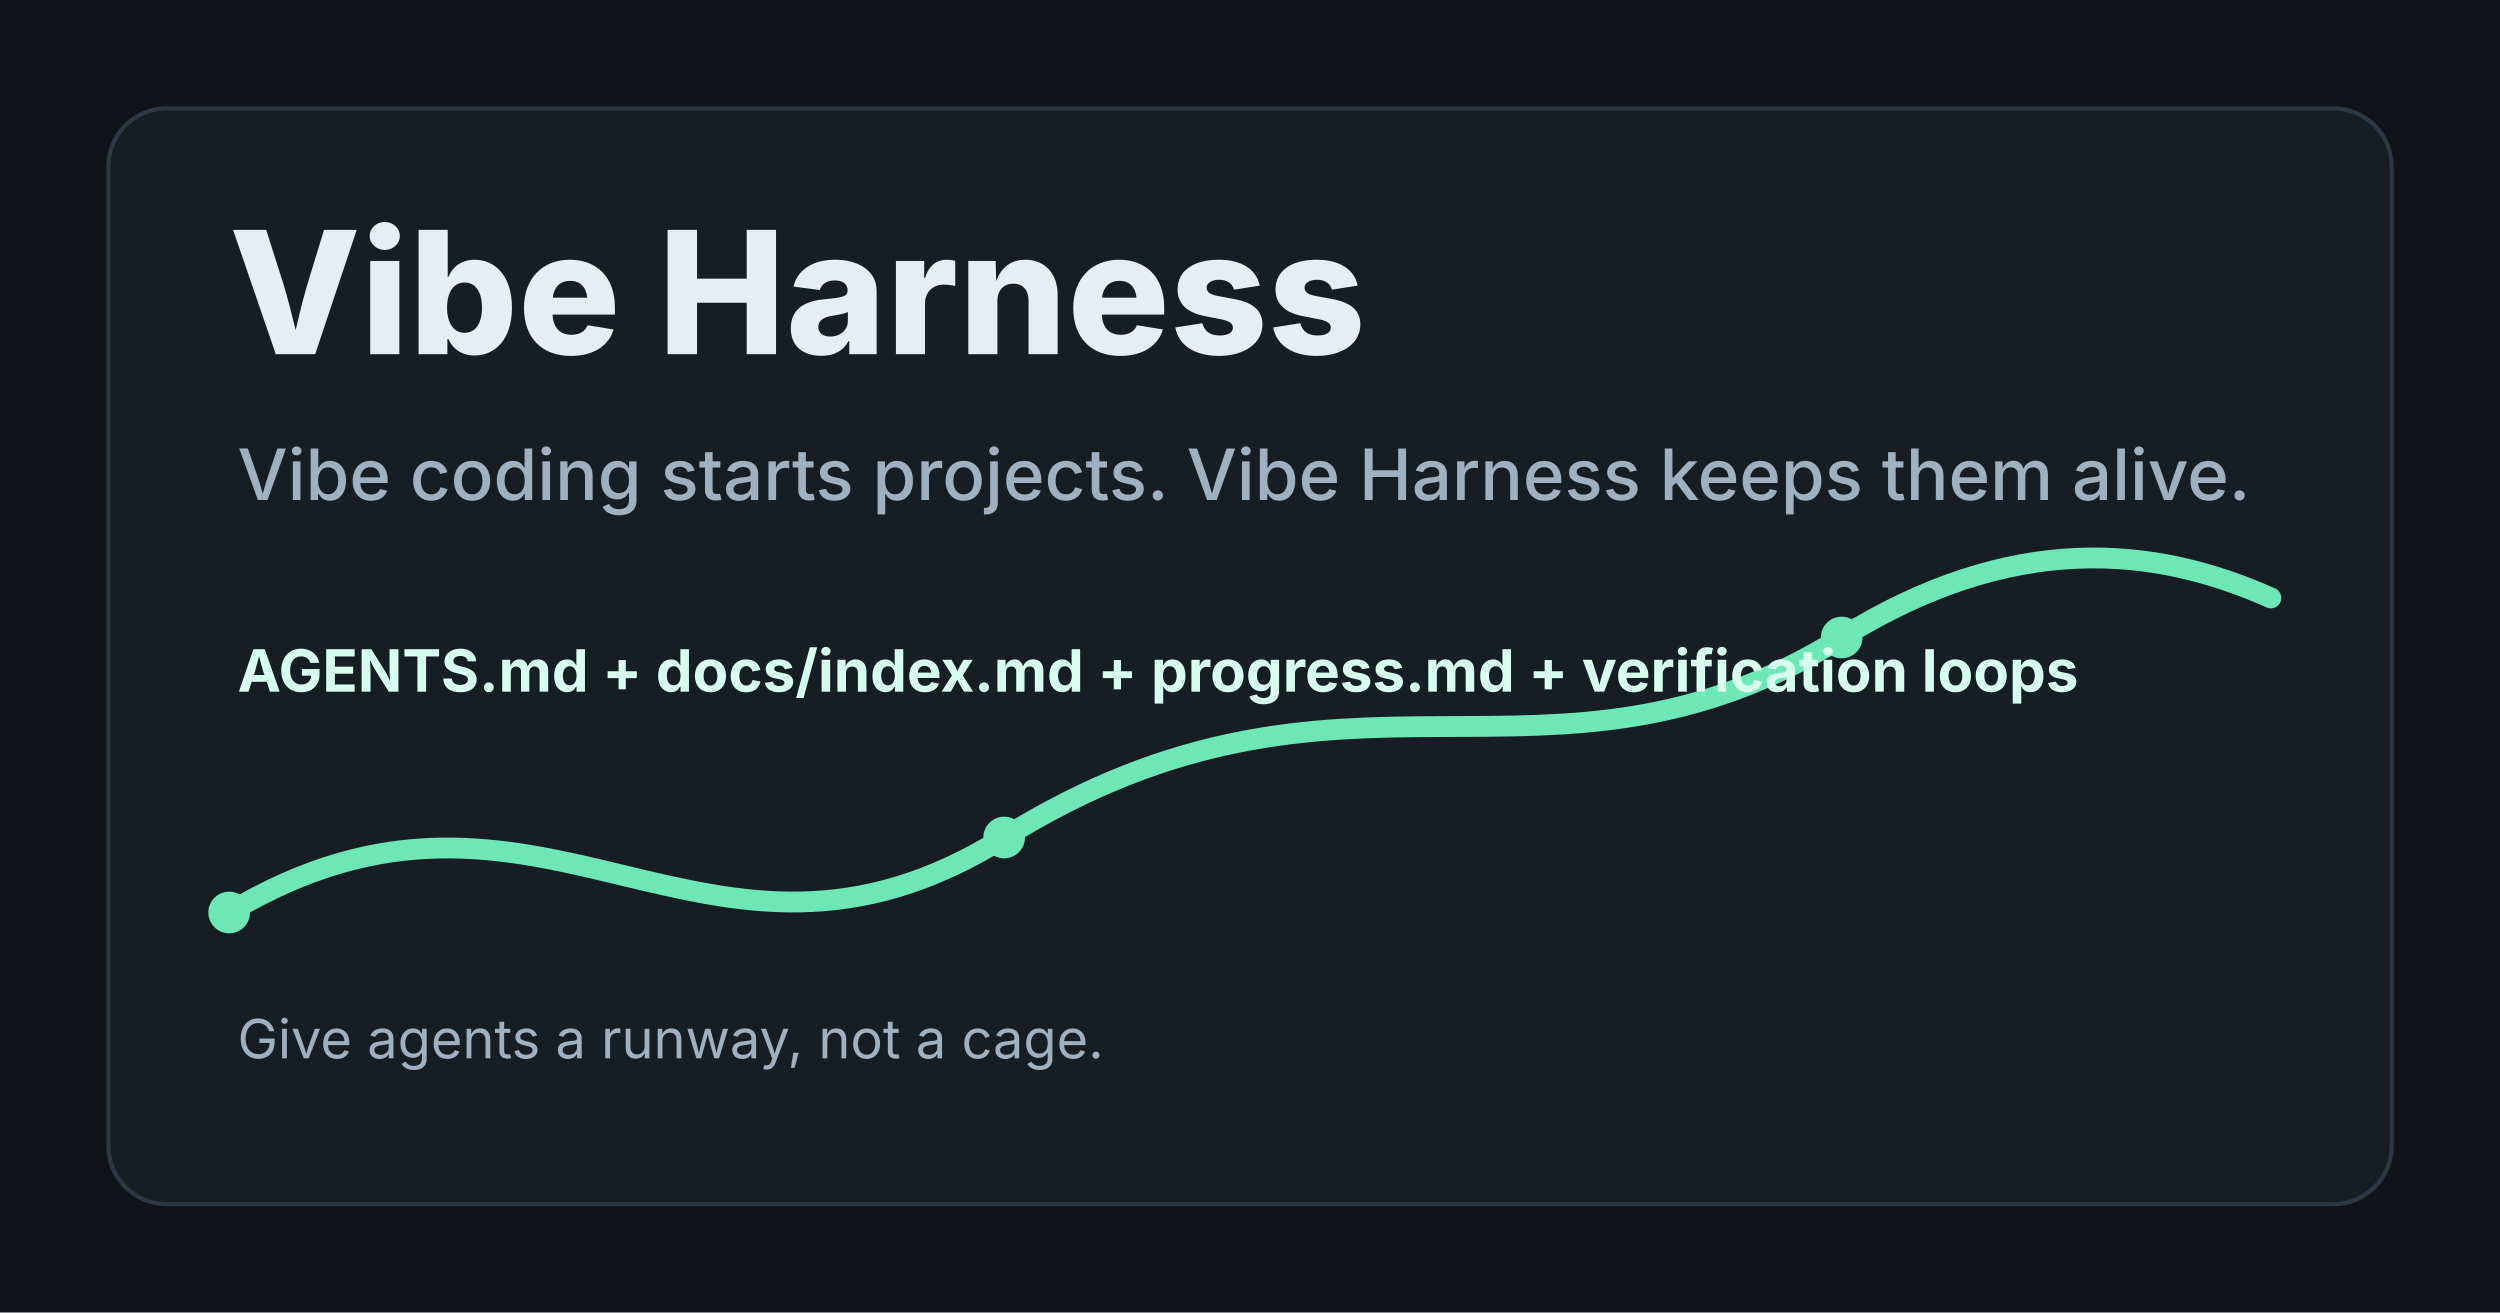
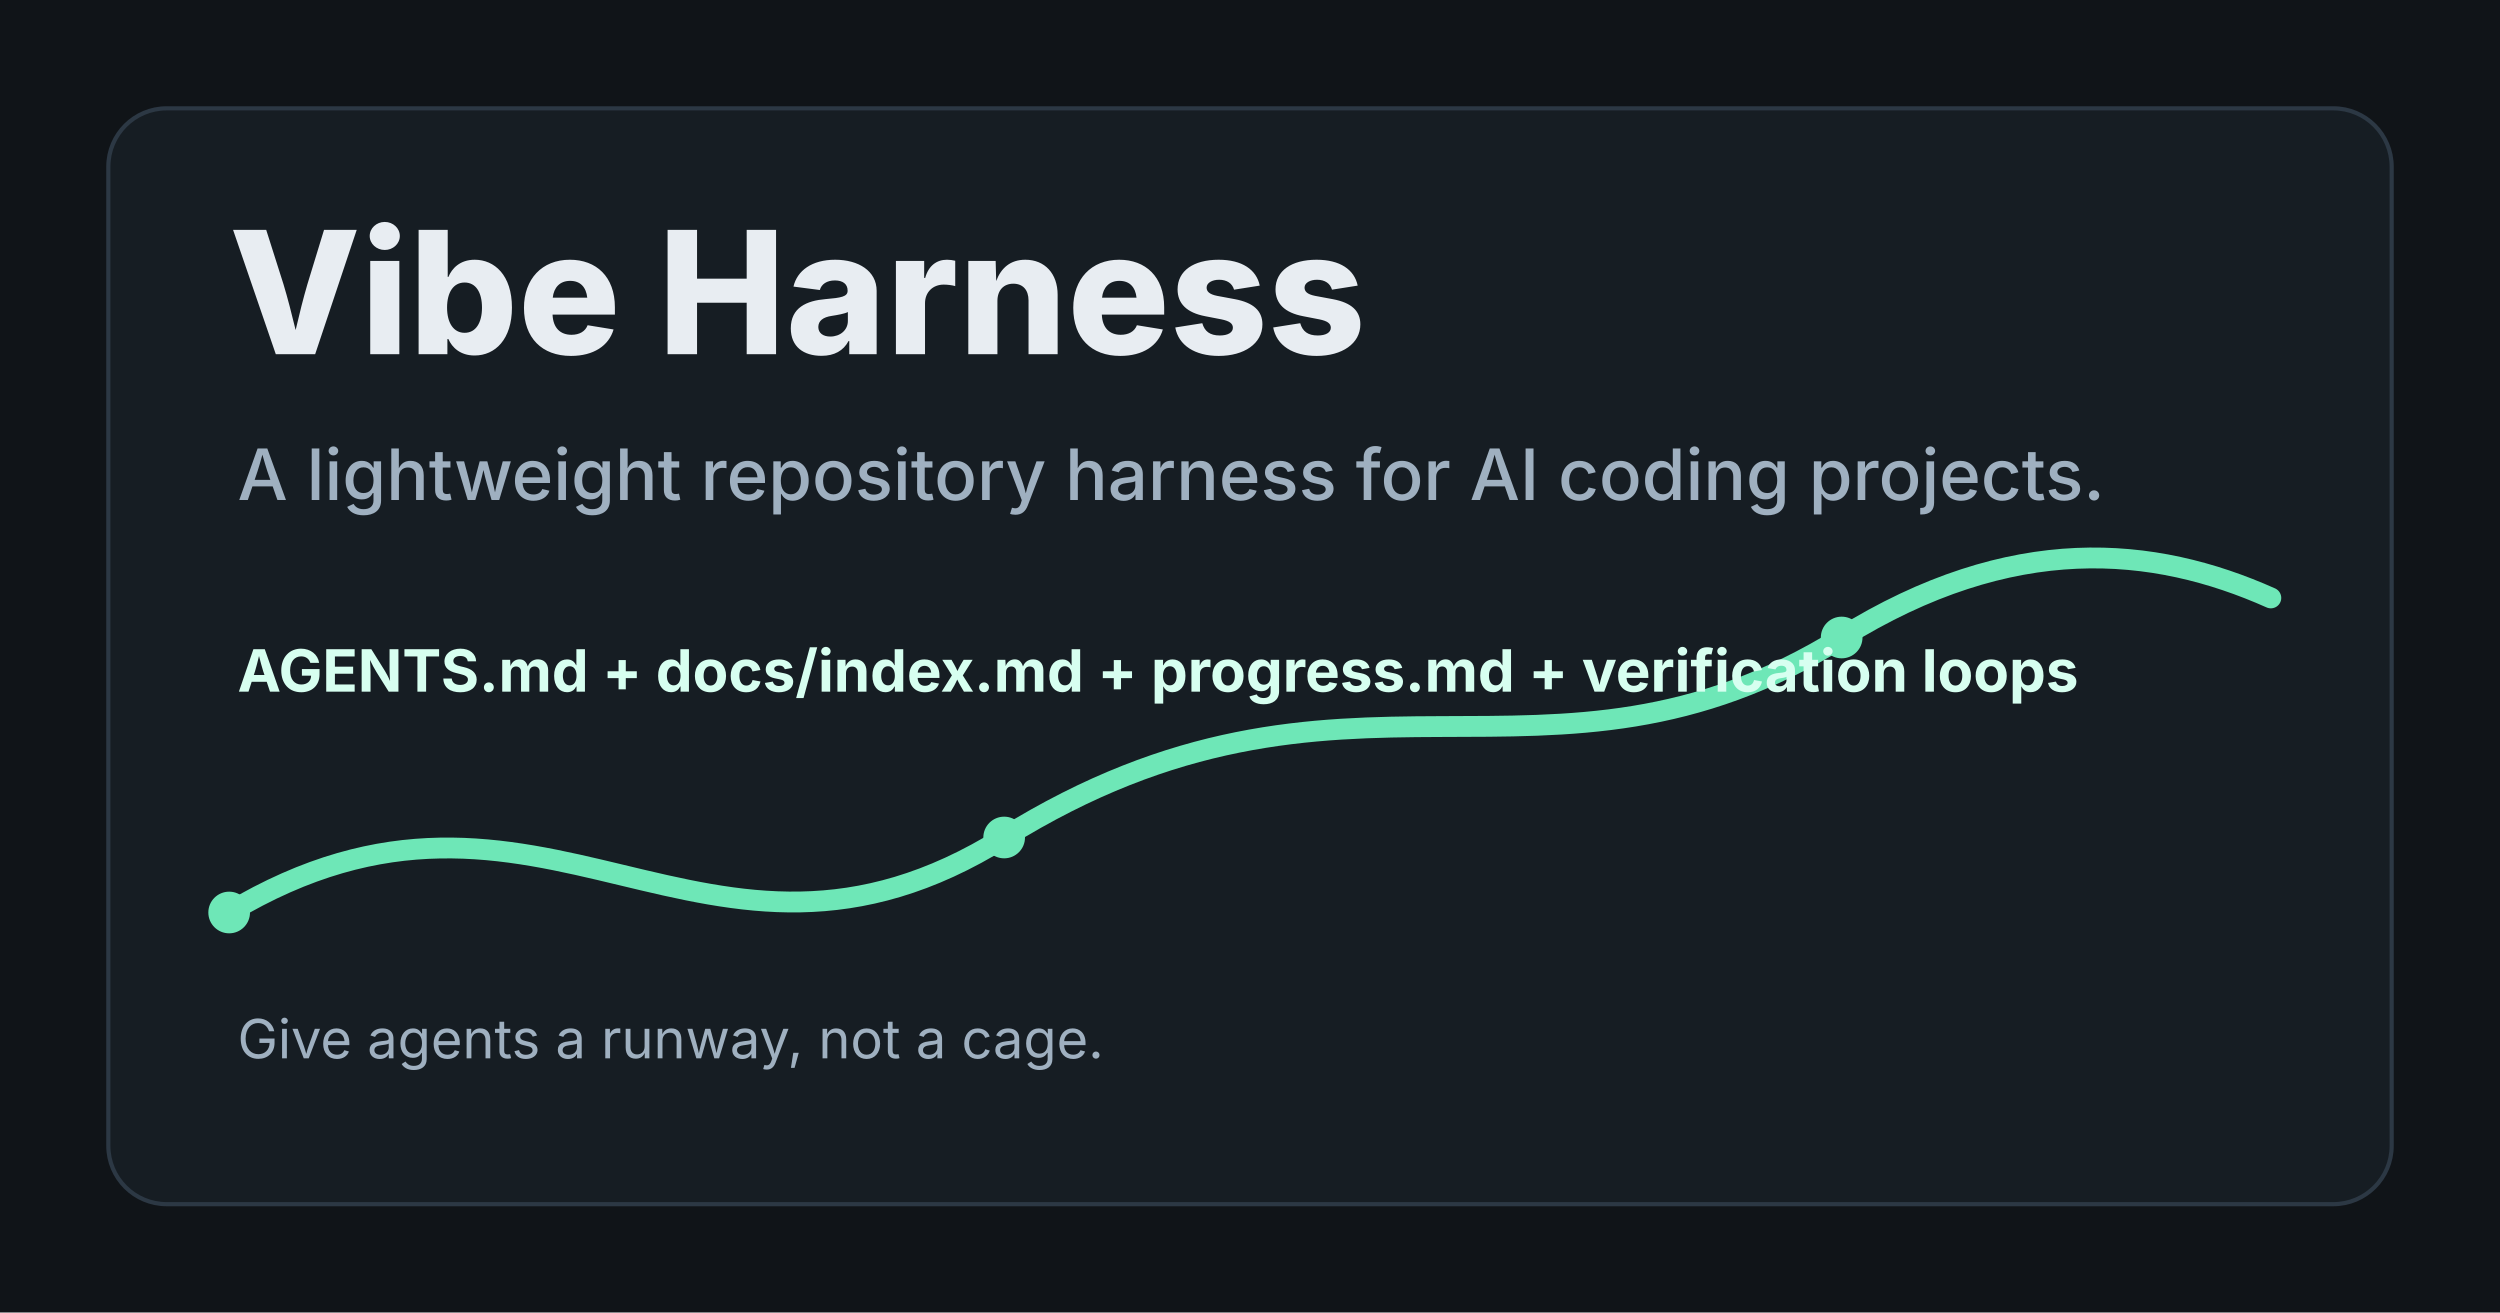
<svg xmlns="http://www.w3.org/2000/svg" width="1200" height="630" viewBox="0 0 1200 630" role="img" aria-labelledby="title desc">
  <rect width="1200" height="630" fill="#101418" />
  <rect x="52" y="52" width="1096" height="526" rx="28" fill="#161d23" stroke="#2c3844" stroke-width="2" />
  <path d="M110 438 C260 348 338 492 482 402 C646 300 742 394 884 306 C966 255 1034 262 1090 287" fill="none" stroke="#6ee7b7" stroke-width="10" stroke-linecap="round" />
  <circle cx="110" cy="438" r="10" fill="#6ee7b7" />
  <circle cx="482" cy="402" r="10" fill="#6ee7b7" />
  <circle cx="884" cy="306" r="10" fill="#6ee7b7" />
  <text x="110" y="170" fill="#e8edf2" font-family="Inter, ui-sans-serif, system-ui, -apple-system, BlinkMacSystemFont, Segoe UI, sans-serif" font-size="82" font-weight="800">Vibe Harness</text>
-   <text x="114" y="240" fill="#9fb0c0" font-family="Inter, ui-sans-serif, system-ui, -apple-system, BlinkMacSystemFont, Segoe UI, sans-serif" font-size="34" font-weight="500">Vibe coding starts projects. Vibe Harness keeps them alive.</text>
+   <text x="114" y="240" fill="#9fb0c0" font-family="Inter, ui-sans-serif, system-ui, -apple-system, BlinkMacSystemFont, Segoe UI, sans-serif" font-size="34" font-weight="500">A lightweight repository harness for AI coding projects.</text>
  <text x="114" y="332" fill="#d7fff0" font-family="Inter, ui-sans-serif, system-ui, -apple-system, BlinkMacSystemFont, Segoe UI, sans-serif" font-size="28" font-weight="650">AGENTS.md + docs/index.md + progress.md + verification loops</text>
  <text x="114" y="508" fill="#9fb0c0" font-family="Inter, ui-sans-serif, system-ui, -apple-system, BlinkMacSystemFont, Segoe UI, sans-serif" font-size="26">Give agents a runway, not a cage.</text>
</svg>
